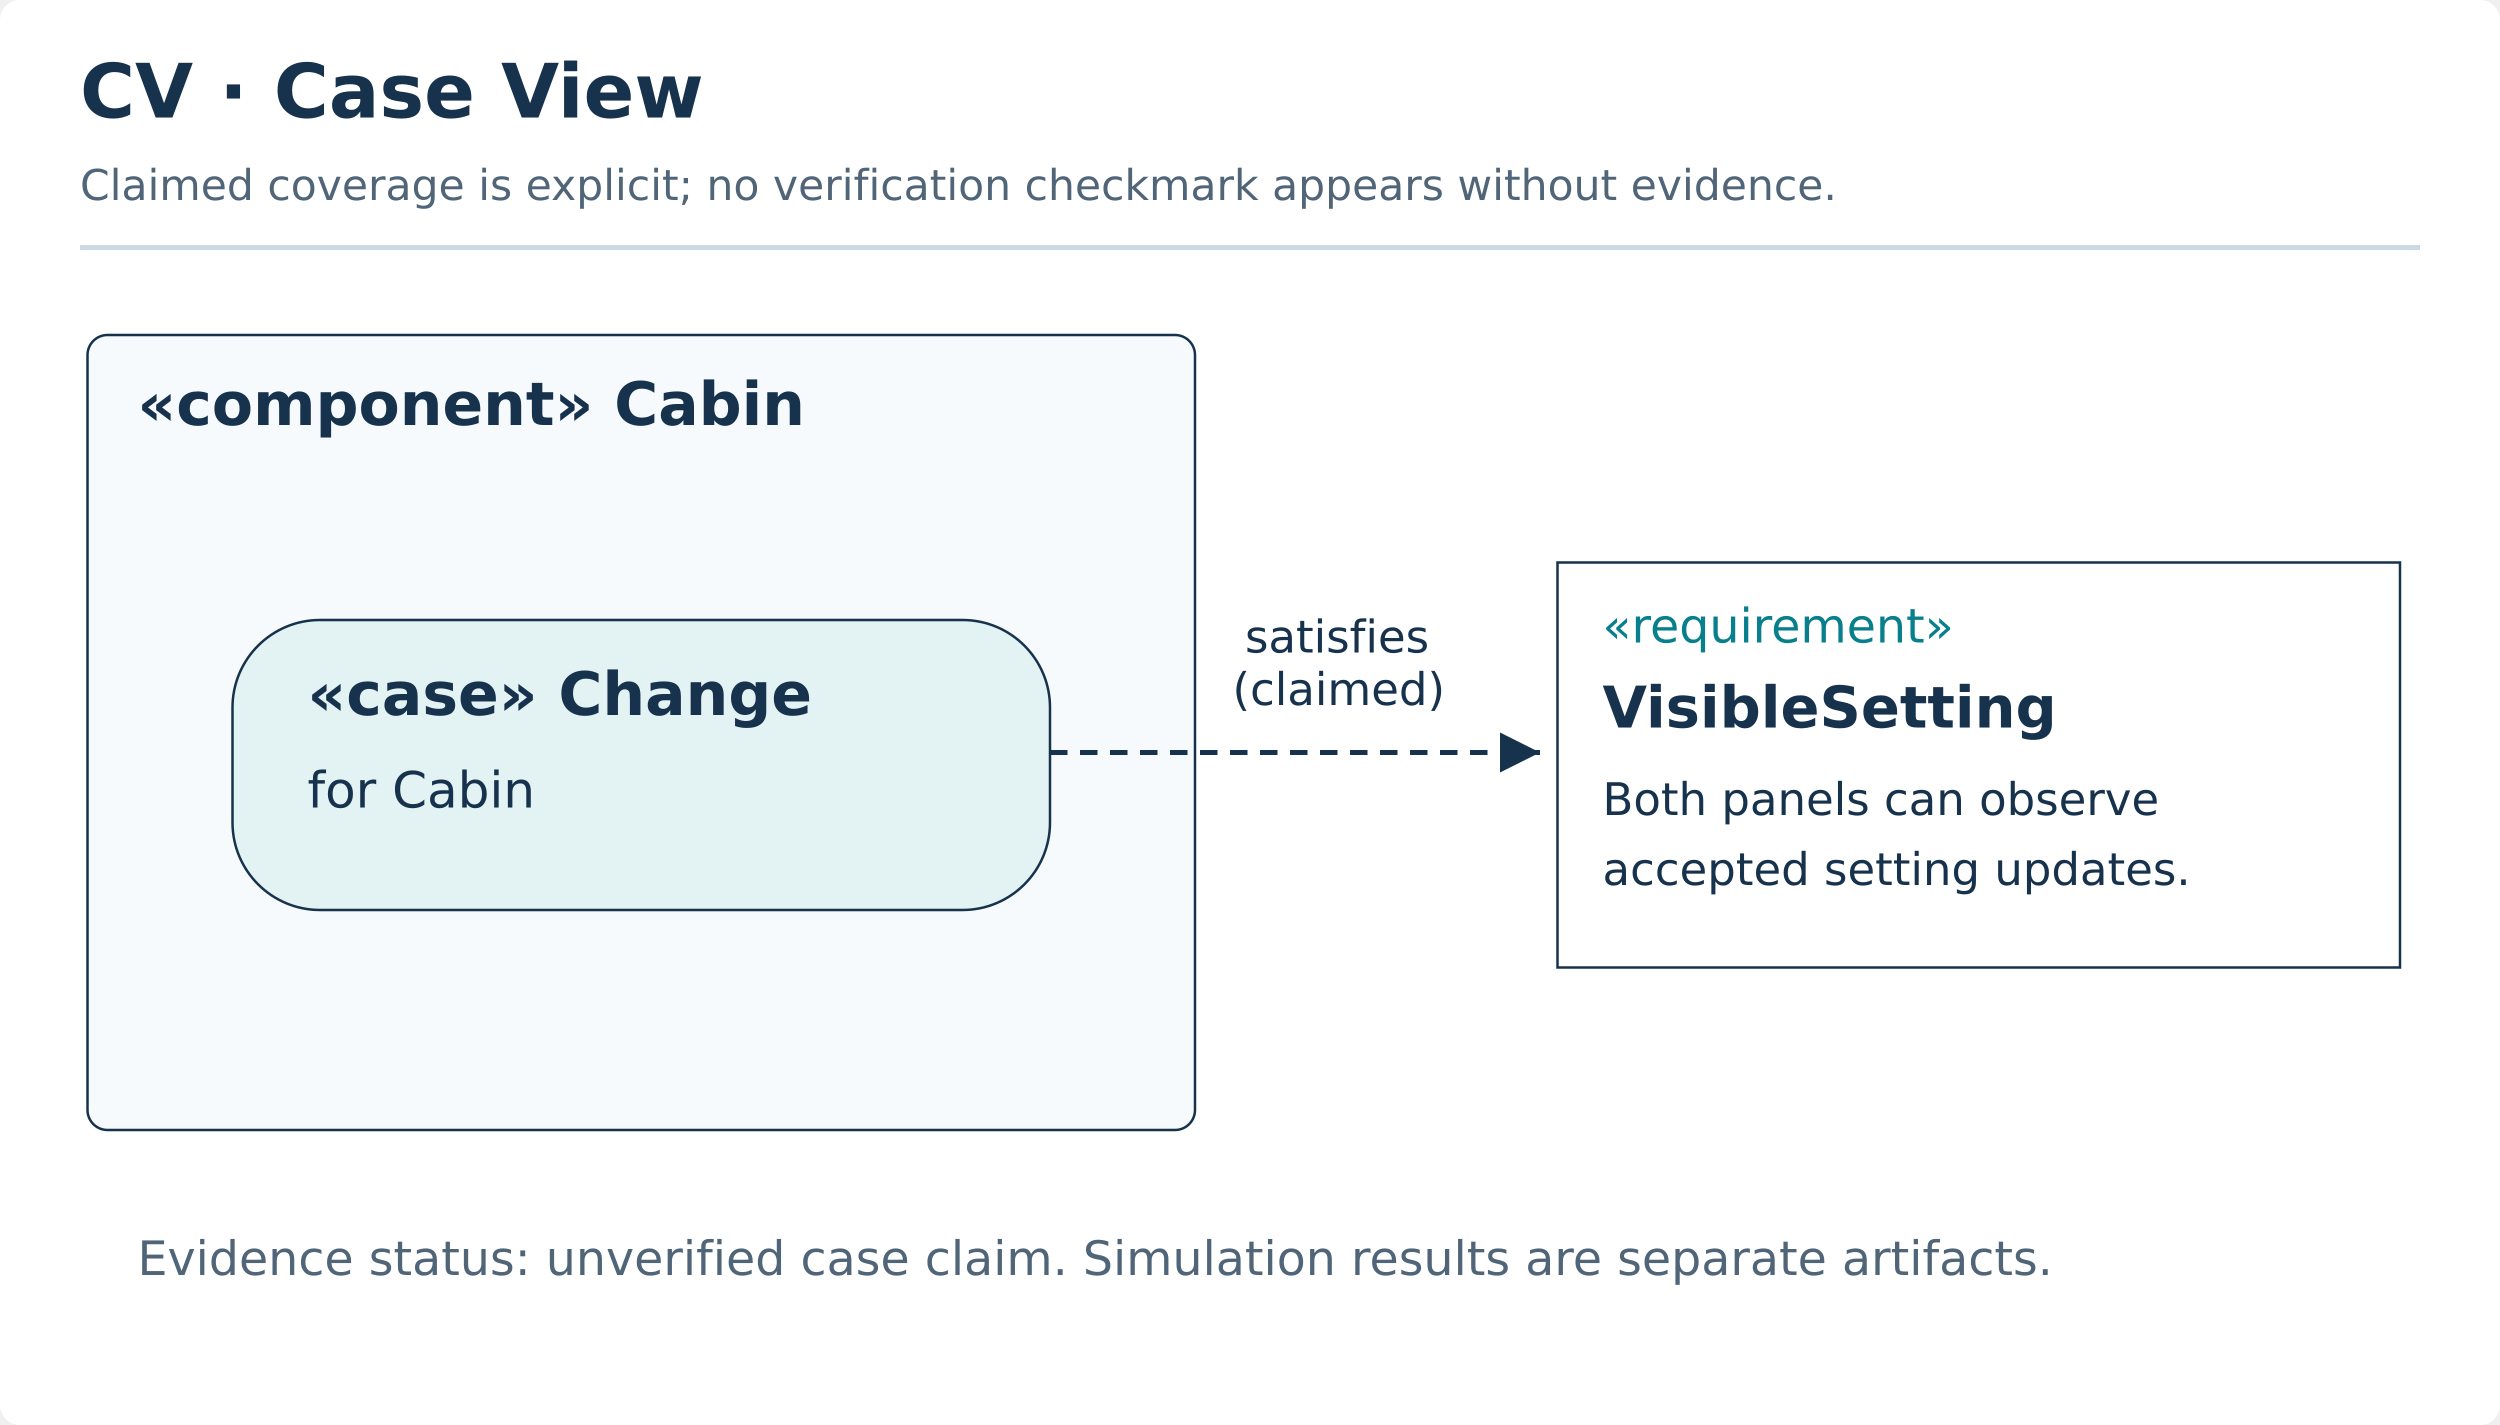
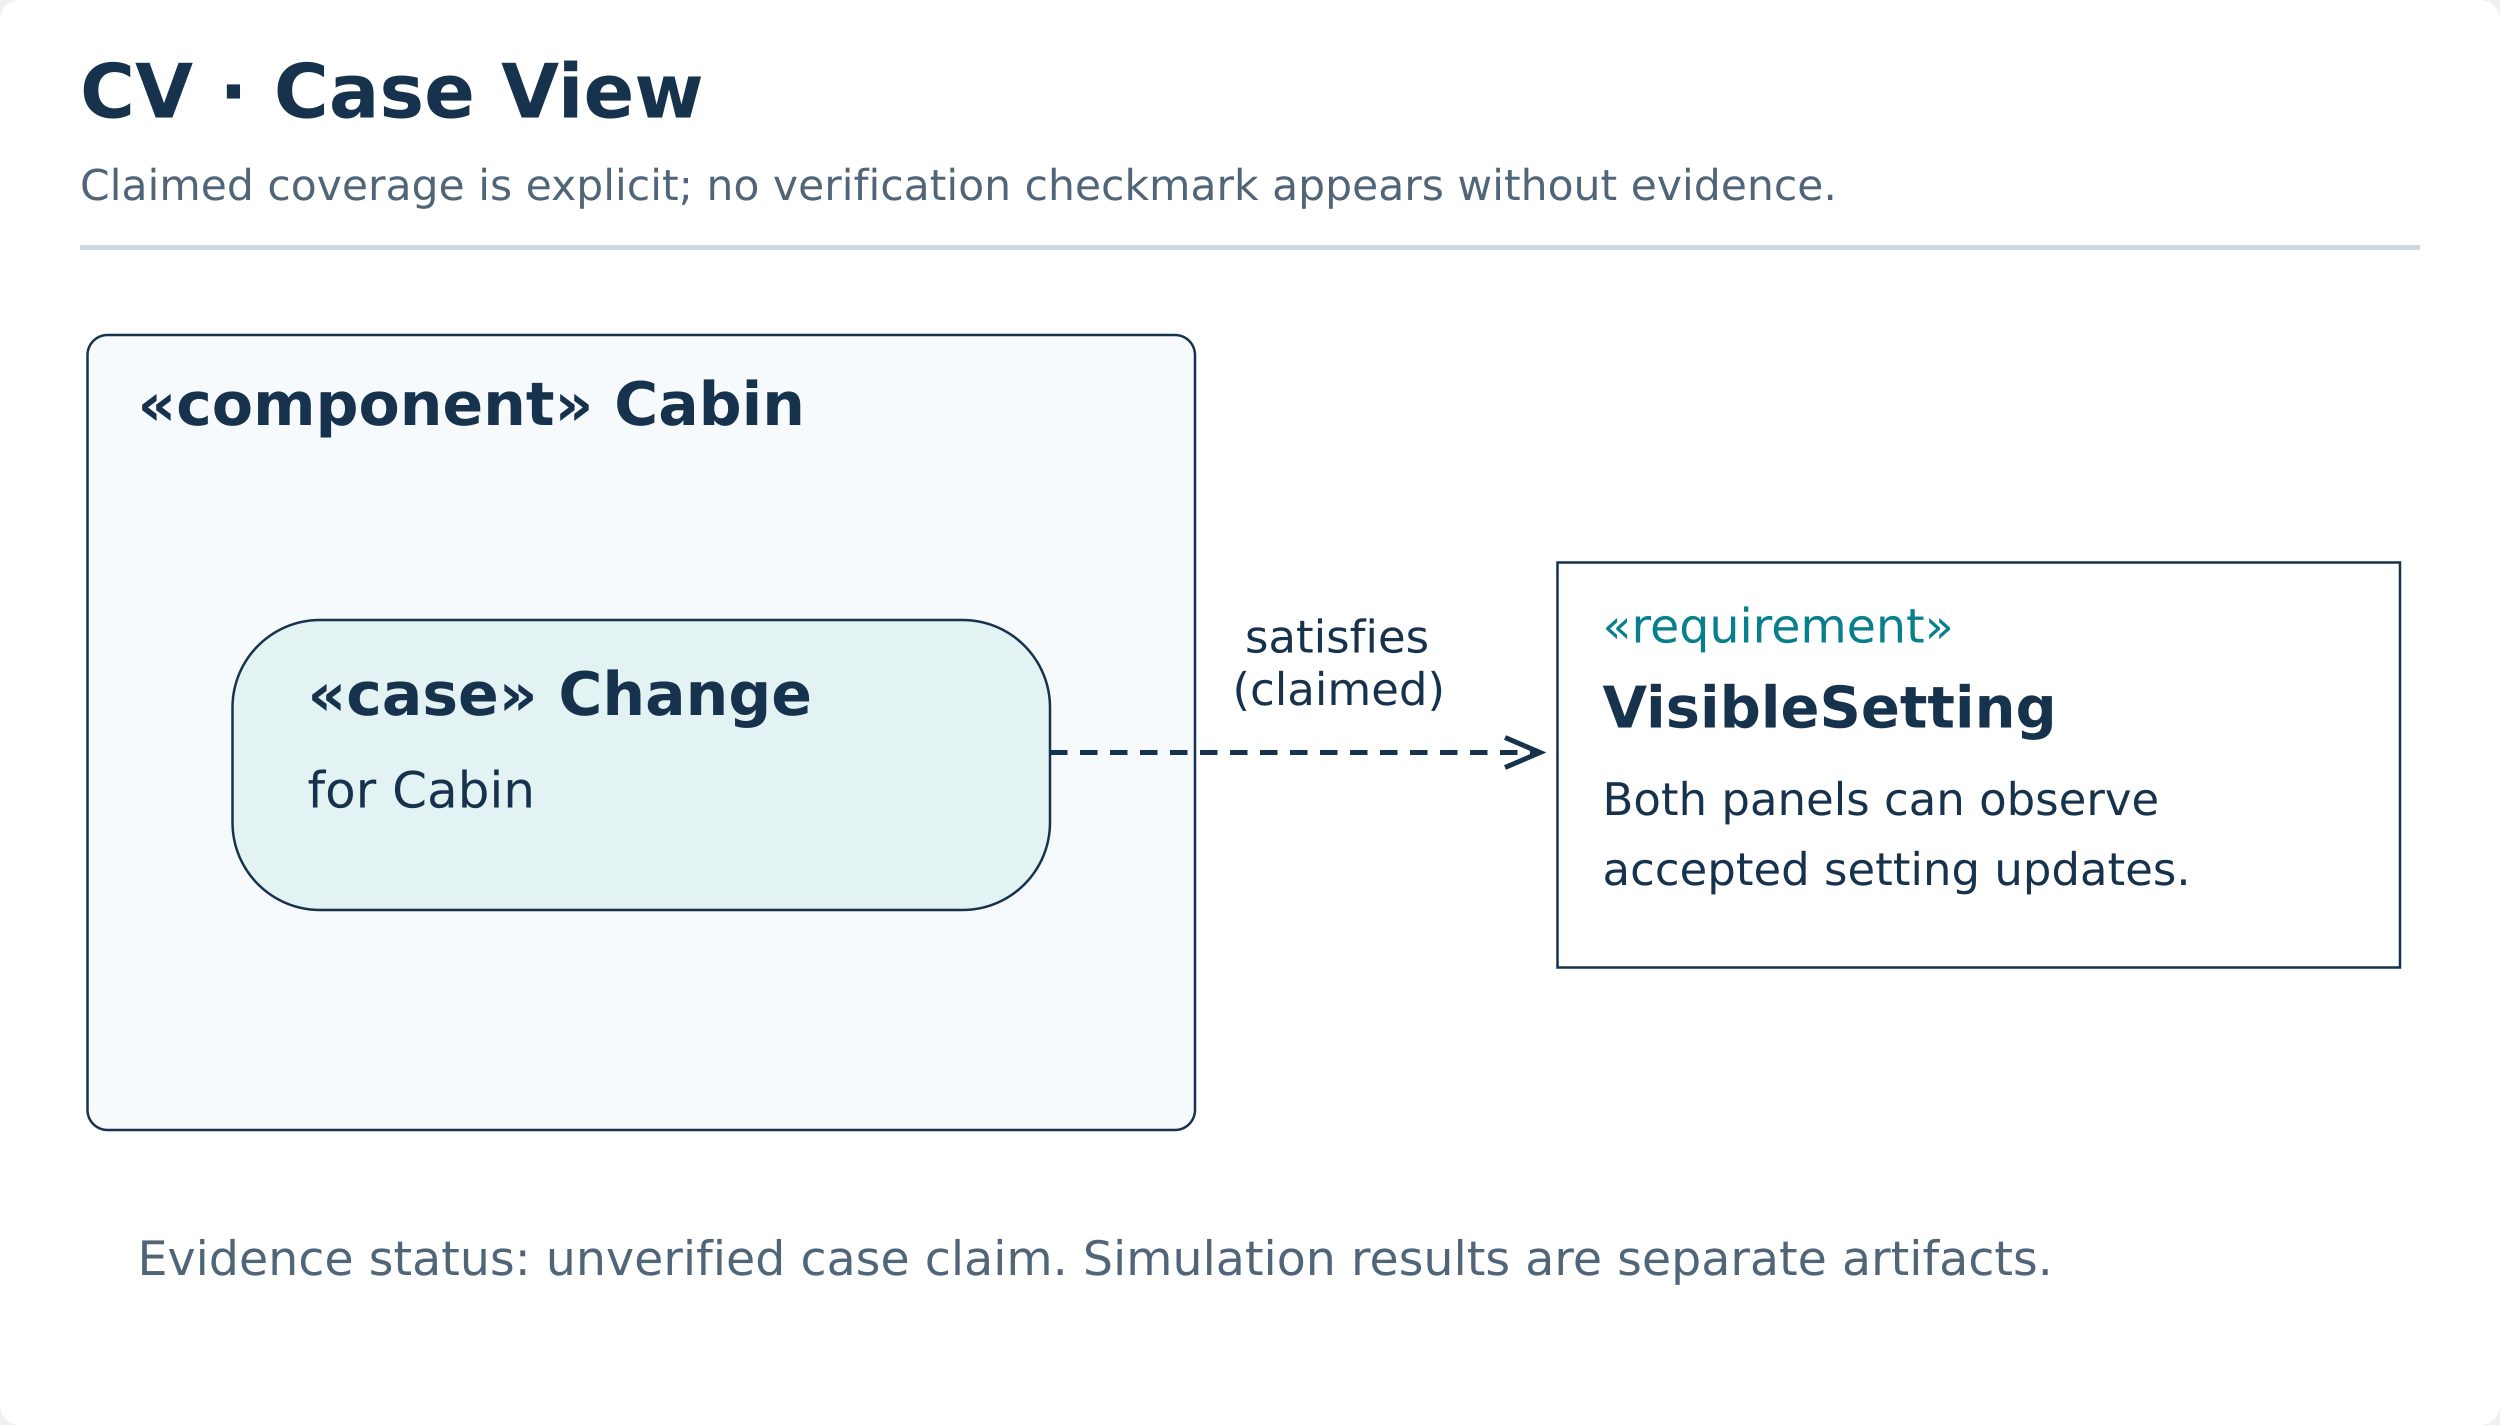
<svg xmlns="http://www.w3.org/2000/svg" width="1000" height="570" viewBox="0 0 1000 570" role="img" aria-labelledby="title desc">
  <defs>
    <marker id="arrow" markerWidth="9" markerHeight="9" refX="8" refY="4" orient="auto">
      <path d="M0 0 L8 4 L0 8 Z" fill="#17324d" />
    </marker>
  </defs>
  <g font-family="DejaVu Sans, sans-serif">
    <rect x="0" y="0" width="1000" height="570" rx="8" fill="#ffffff" stroke="none" />
    <text x="32" y="47" font-size="30" font-weight="700" fill="#17324d">CV · Case View</text>
    <text x="32" y="80" font-size="17" font-weight="400" fill="#516579">Claimed coverage is explicit; no verification checkmark appears without evidence.</text>
    <polyline points="32,99 968,99" fill="none" stroke="#ccd9e2" stroke-width="2" />
    <rect x="35" y="134" width="443" height="318" rx="8" fill="#f7fafc" stroke="#17324d" />
    <text x="55" y="170" font-size="24" font-weight="700" fill="#17324d">«component» Cabin</text>
    <rect x="93" y="248" width="327" height="116" rx="35" fill="#e3f2f3" stroke="#17324d" />
    <text x="123" y="286" font-size="24" font-weight="700" fill="#17324d">«case» Change</text>
    <text x="123" y="323" font-size="20" font-weight="400" fill="#17324d">for Cabin</text>
    <rect x="623" y="225" width="337" height="162" rx="0" fill="white" stroke="#17324d" />
    <text x="641" y="257" font-size="19" font-weight="400" fill="#087f8c">«requirement»</text>
    <text x="641" y="291" font-size="23" font-weight="700" fill="#17324d">VisibleSetting</text>
    <text x="641" y="326" font-size="18" font-weight="400" fill="#17324d">Both panels can observe</text>
    <text x="641" y="354" font-size="18" font-weight="400" fill="#17324d">accepted setting updates.</text>
-     <polyline points="420,301 616,301" fill="none" stroke="#17324d" stroke-width="2" stroke-dasharray="7 5" marker-end="url(#arrow)" />
+     <polyline points="420,301 616,301" fill="none" stroke="#17324d" stroke-width="2" stroke-dasharray="7 5" />
+     <polyline points="602.0,307.0 616,301 602.0,295.0" fill="none" stroke="#17324d" stroke-width="2" />
    <text x="498" y="261" font-size="18" font-weight="400" fill="#17324d">satisfies</text>
    <text x="493" y="282" font-size="18" font-weight="400" fill="#17324d">(claimed)</text>
    <text x="55" y="510" font-size="19" font-weight="400" fill="#516579">Evidence status: unverified case claim. Simulation results are separate artifacts.</text>
  </g>
</svg>
